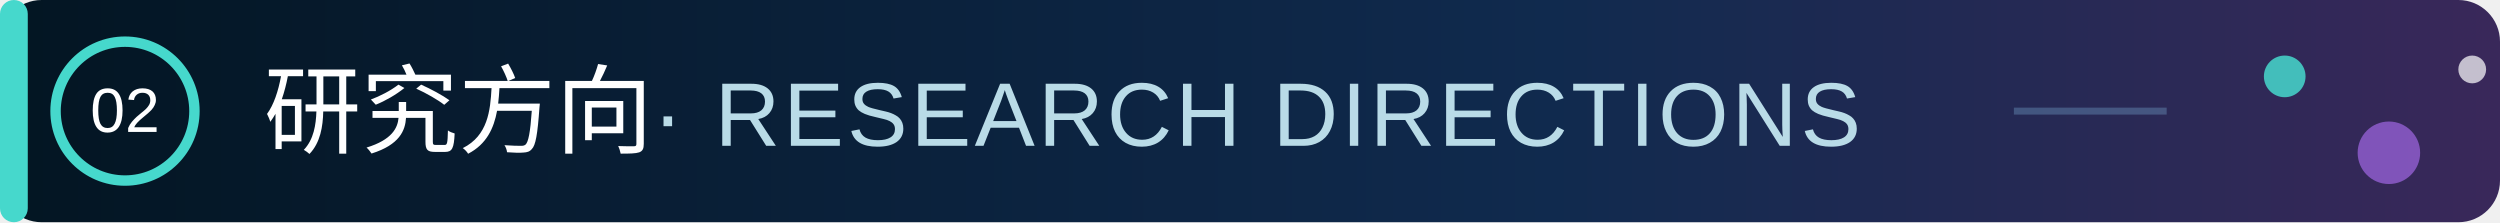
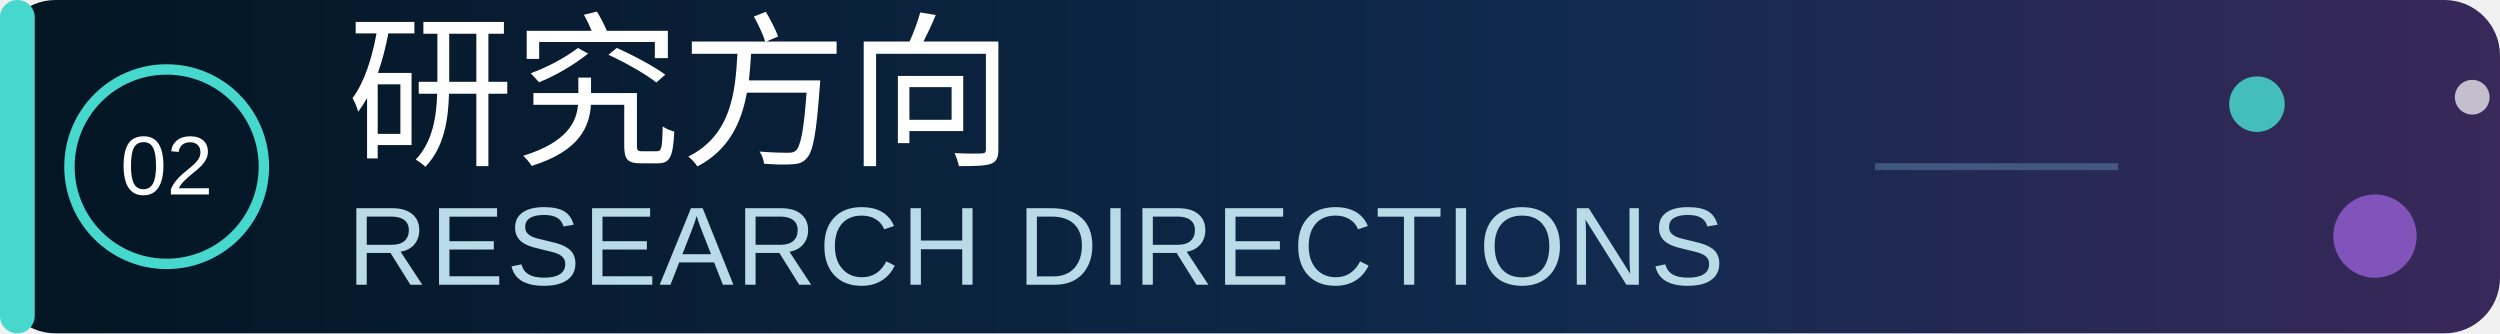
- <svg xmlns="http://www.w3.org/2000/svg" width="360" height="32" viewBox="0 0 360 32" role="img" aria-label="研究方向 · Research Directions">
+ <svg xmlns="http://www.w3.org/2000/svg" width="360" height="48" viewBox="0 0 360 48" role="img" aria-label="研究方向 · Research Directions">
  <defs>
    <linearGradient id="bg" x1="0" y1="0" x2="1" y2="0">
      <stop offset="0" stop-color="#031522" />
      <stop offset="0.62" stop-color="#102a4e" />
      <stop offset="1" stop-color="#3a285a" />
    </linearGradient>
  </defs>
-   <rect width="360" height="32" rx="6" fill="url(#bg)" />
-   <rect width="4" height="32" rx="2" fill="#46d8cc" />
-   <circle cx="18" cy="16" r="10" fill="none" stroke="#46d8cc" stroke-width="1.5" />
-   <text x="18" y="19" text-anchor="middle" fill="#ffffff" font-family="Arial,sans-serif" font-size="9">02</text>
-   <text x="38" y="21" fill="#ffffff" font-family="Microsoft YaHei,PingFang SC,Noto Sans CJK SC,Arial,sans-serif" font-size="14" font-weight="400">研究方向<tspan fill="#b9dbe7" font-family="Arial,sans-serif" font-size="13" letter-spacing=".5"> · RESEARCH DIRECTIONS</tspan>
-   </text>
-   <path d="M290 16H312" stroke="#668bb5" stroke-width="1" opacity=".45" />
-   <circle cx="329" cy="11" r="3" fill="#46d8cc" opacity=".85" />
-   <circle cx="344" cy="22" r="4.5" fill="#9a63db" opacity=".75" />
-   <circle cx="356" cy="10" r="2" fill="#ffffff" opacity=".7" />
+   <rect width="360" height="48" rx="8" fill="url(#bg)" />
+   <rect width="5" height="48" rx="2.5" fill="#46d8cc" />
+   <circle cx="24" cy="24" r="14" fill="none" stroke="#46d8cc" stroke-width="1.5" />
+   <text x="24" y="28" text-anchor="middle" fill="#ffffff" font-family="Arial,sans-serif" font-size="12">02</text>
+   <text x="50" y="22" fill="#ffffff" font-family="Microsoft YaHei,PingFang SC,Noto Sans CJK SC,Arial,sans-serif" font-size="24" font-weight="400">研究方向</text>
+   <text x="50" y="41" fill="#b9dbe7" font-family="Arial,sans-serif" font-size="16" letter-spacing=".35">RESEARCH DIRECTIONS</text>
+   <path d="M270 24H305" stroke="#668bb5" stroke-width="1" opacity=".45" />
+   <circle cx="325" cy="15" r="4" fill="#46d8cc" opacity=".85" />
+   <circle cx="342" cy="34" r="6" fill="#9a63db" opacity=".75" />
+   <circle cx="356" cy="14" r="2.5" fill="#ffffff" opacity=".7" />
</svg>
